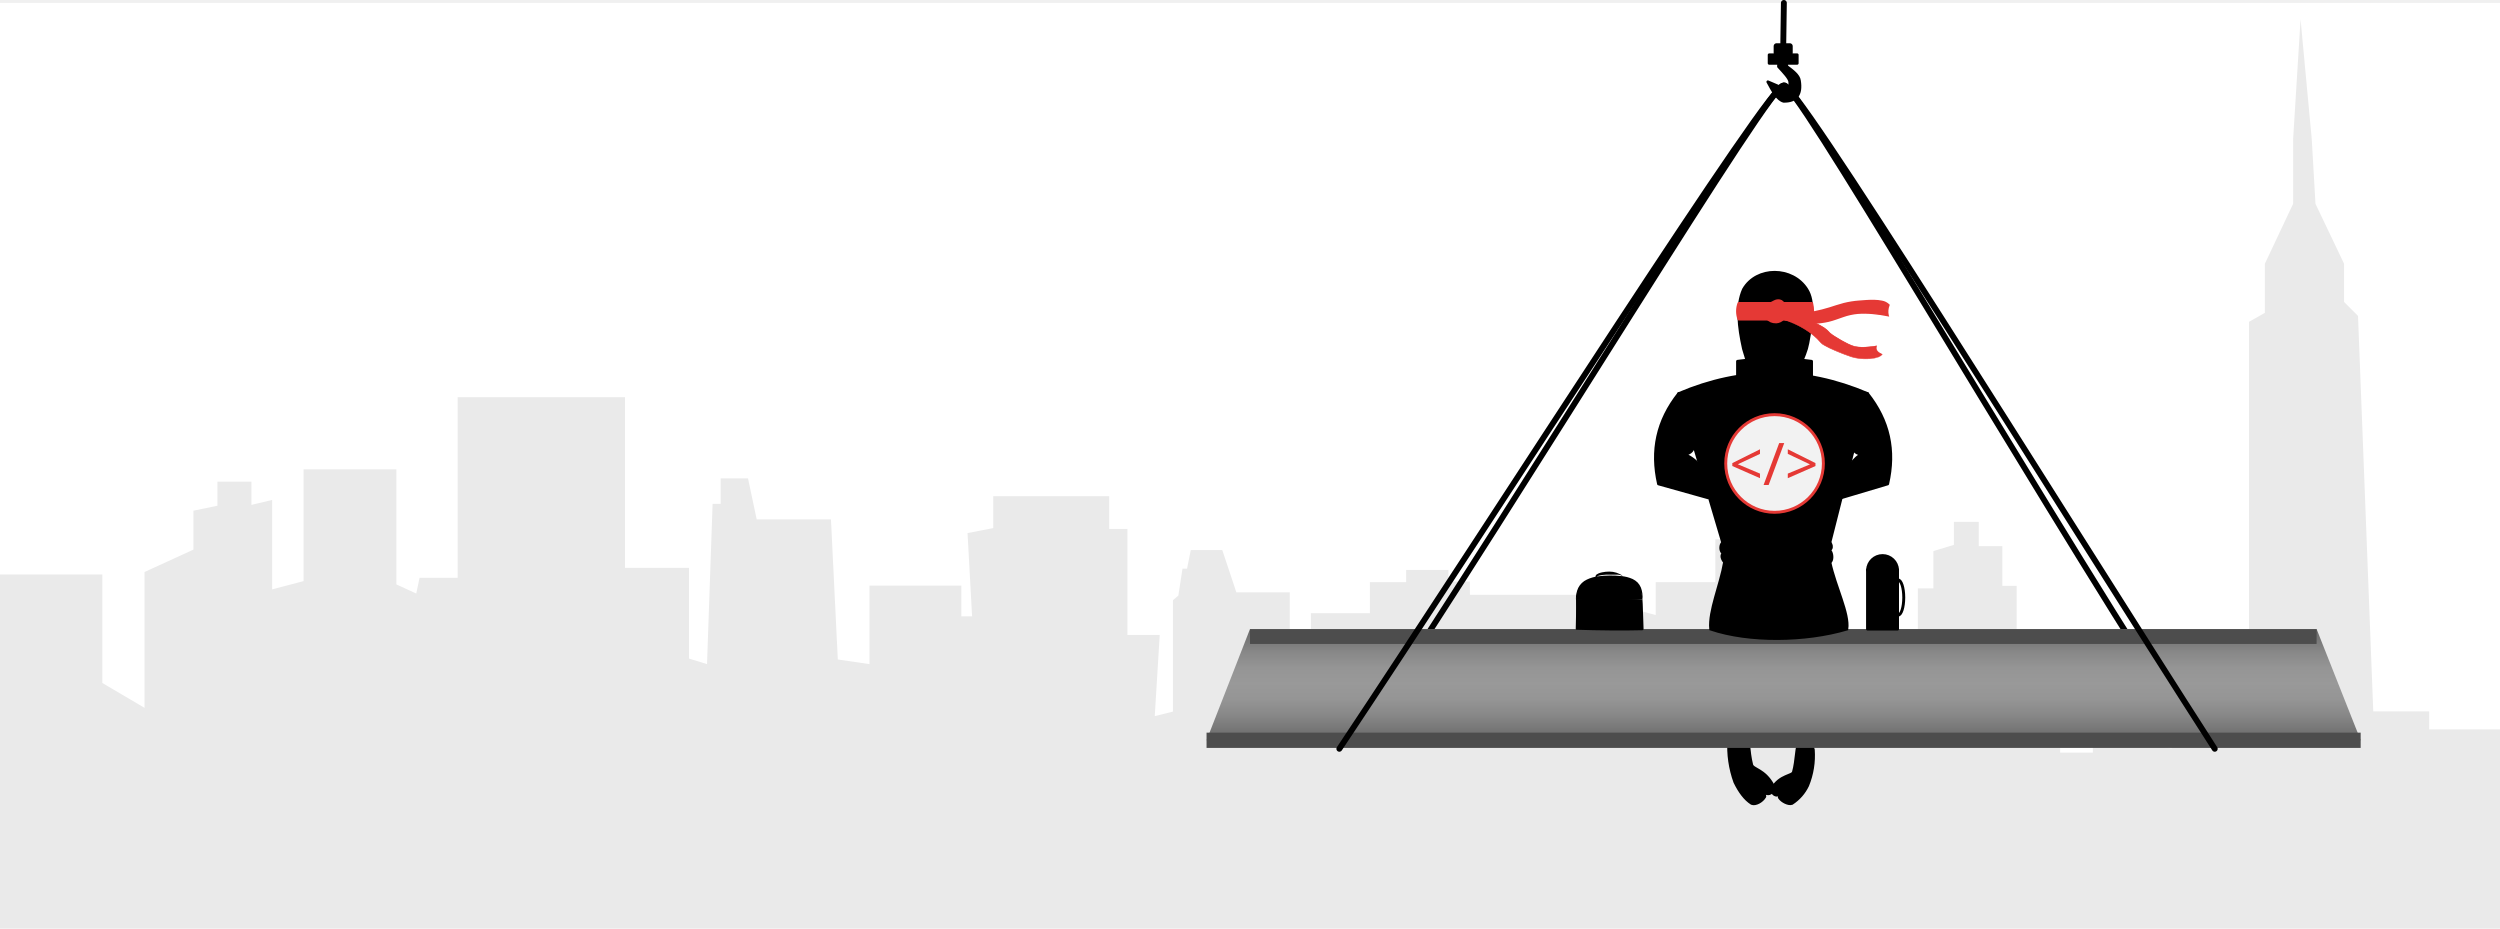
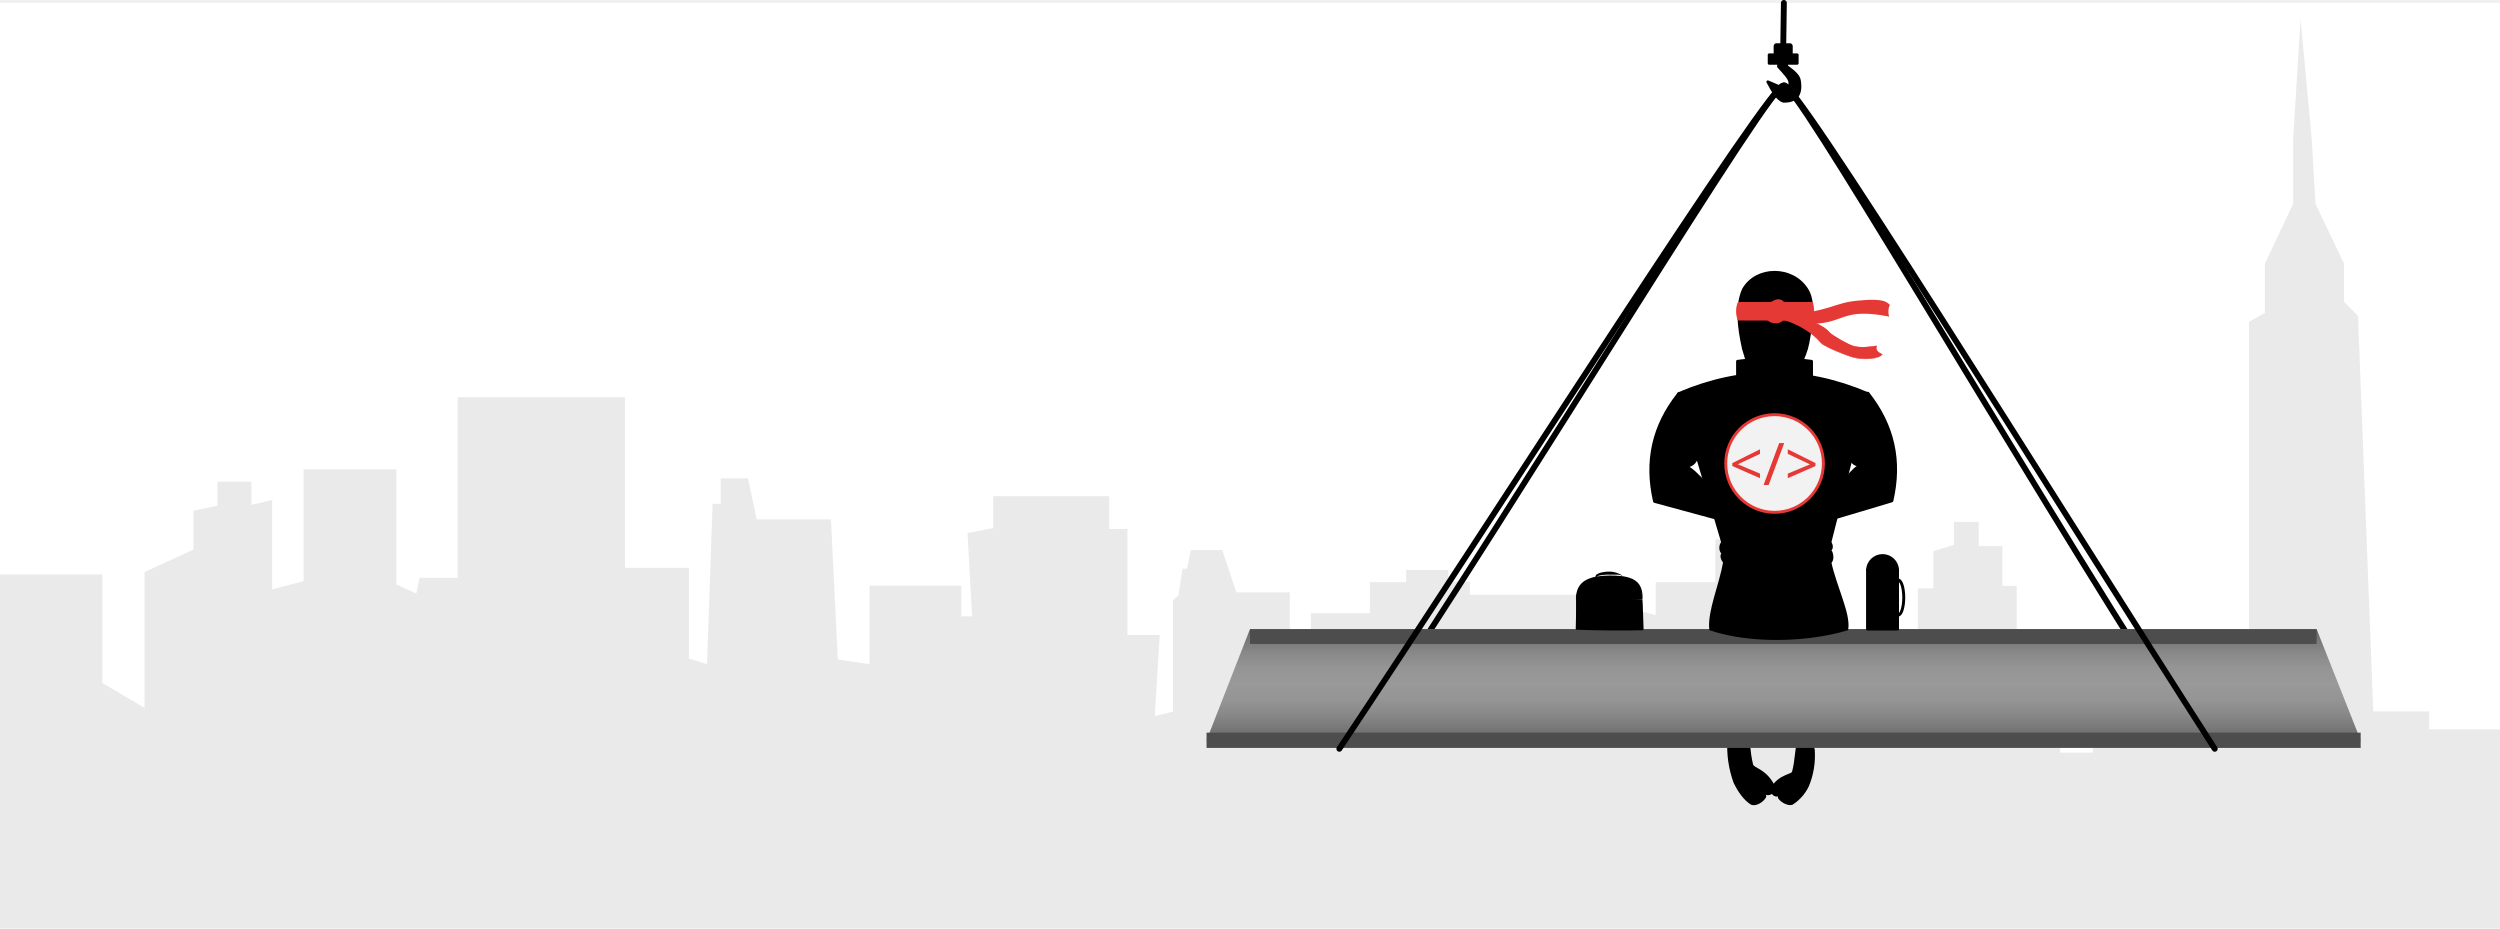
<svg xmlns="http://www.w3.org/2000/svg" viewBox="0 0 851 316">
  <defs>
-     <style>.cls-1{fill:#fff;}.cls-2{fill:#eaeaea;}.cls-3,.cls-4,.cls-9{fill:none;}.cls-11,.cls-12,.cls-13,.cls-20,.cls-3,.cls-4,.cls-5,.cls-6,.cls-7{stroke:#000;}.cls-12,.cls-16,.cls-17,.cls-19,.cls-20,.cls-3,.cls-4,.cls-5,.cls-6,.cls-7{stroke-linecap:round;}.cls-11,.cls-12,.cls-16,.cls-17,.cls-19,.cls-20,.cls-3,.cls-4,.cls-5,.cls-6,.cls-7{stroke-linejoin:round;}.cls-20,.cls-3{stroke-width:2px;}.cls-5{stroke-width:1.41px;}.cls-6{stroke-width:1.26px;}.cls-8{fill:url(#linear-gradient);}.cls-10,.cls-9{stroke:#4d4d4d;}.cls-10,.cls-13,.cls-14,.cls-9{stroke-miterlimit:10;}.cls-9{stroke-width:5px;}.cls-10{stroke-width:5.2px;fill:url(#linear-gradient-2);}.cls-12{stroke-width:0.97px;}.cls-14{fill:#f2f2f2;}.cls-14,.cls-16,.cls-17,.cls-19{stroke:#e53935;}.cls-15{font-size:20px;font-family:PeachyKeenJF, PeachyKeenJF;}.cls-15,.cls-16,.cls-17,.cls-18,.cls-19{fill:#e53935;}.cls-17{stroke-width:1.2px;}.cls-19{stroke-width:1.28px;}</style>
+     <style>.cls-1{fill:#fff;}.cls-2{fill:#eaeaea;}.cls-3,.cls-4,.cls-9{fill:none;}.cls-11,.cls-12,.cls-13,.cls-14,.cls-21,.cls-3,.cls-4,.cls-5,.cls-6,.cls-7{stroke:#000;}.cls-13,.cls-17,.cls-18,.cls-20,.cls-21,.cls-3,.cls-4,.cls-5,.cls-6,.cls-7{stroke-linecap:round;}.cls-11,.cls-12,.cls-13,.cls-17,.cls-18,.cls-20,.cls-21,.cls-3,.cls-4,.cls-5,.cls-6,.cls-7{stroke-linejoin:round;}.cls-21,.cls-3{stroke-width:2px;}.cls-5{stroke-width:1.41px;}.cls-6{stroke-width:1.26px;}.cls-8{fill:url(#linear-gradient);}.cls-10,.cls-9{stroke:#4d4d4d;}.cls-10,.cls-14,.cls-15,.cls-9{stroke-miterlimit:10;}.cls-9{stroke-width:5px;}.cls-10{stroke-width:5.2px;fill:url(#linear-gradient-2);}.cls-12{stroke-width:1.19px;}.cls-13{stroke-width:0.97px;}.cls-15{fill:#f2f2f2;}.cls-15,.cls-17,.cls-18,.cls-20{stroke:#e53935;}.cls-16{font-size:20px;font-family:PeachyKeenJF, PeachyKeenJF;}.cls-16,.cls-17,.cls-18,.cls-19,.cls-20{fill:#e53935;}.cls-18{stroke-width:1.2px;}.cls-20{stroke-width:1.28px;}</style>
    <linearGradient id="linear-gradient" x1="607.14" y1="251.99" x2="607.14" y2="214.13" gradientUnits="userSpaceOnUse">
      <stop offset="0" stop-color="#666" />
      <stop offset="0.08" stop-color="#747474" />
      <stop offset="0.23" stop-color="#888" />
      <stop offset="0.37" stop-color="#959595" />
      <stop offset="0.51" stop-color="#999" />
      <stop offset="0.65" stop-color="#959595" />
      <stop offset="0.79" stop-color="#888" />
      <stop offset="0.93" stop-color="#747474" />
      <stop offset="1" stop-color="#666" />
    </linearGradient>
    <linearGradient id="linear-gradient-2" x1="607.14" y1="251.99" x2="607.14" y2="251.99" gradientUnits="userSpaceOnUse">
      <stop offset="0" stop-color="#666" />
      <stop offset="0.03" stop-color="#707070" />
      <stop offset="0.1" stop-color="#828282" />
      <stop offset="0.18" stop-color="#8f8f8f" />
      <stop offset="0.29" stop-color="#979797" />
      <stop offset="0.51" stop-color="#999" />
      <stop offset="0.73" stop-color="#979797" />
      <stop offset="0.83" stop-color="#909090" />
      <stop offset="0.91" stop-color="#838383" />
      <stop offset="0.97" stop-color="#717171" />
      <stop offset="1" stop-color="#666" />
    </linearGradient>
  </defs>
  <g id="Layer_3" data-name="Layer 3">
    <rect class="cls-1" y="1" width="851" height="315" />
    <polygon class="cls-2" points="0 195.55 34.83 195.55 34.83 232.49 49.2 240.95 49.2 194.71 65.84 187.09 65.84 173.84 74.02 172.15 74.02 163.97 85.58 163.97 85.58 171.87 92.63 170.18 92.63 200.63 103.34 197.81 103.34 159.75 134.93 159.75 134.93 198.94 141.69 202.04 142.82 196.68 155.79 196.68 155.79 135.21 212.75 135.21 212.75 193.3 234.54 193.3 234.54 224.18 240.67 226.07 242.57 171.51 245.32 171.51 245.32 162.84 254.62 162.84 257.58 176.8 282.86 176.8 285.19 224.49 295.97 226.07 295.97 199.33 327.23 199.33 327.23 209.79 330.9 209.79 329.35 181.46 338.09 179.76 338.09 168.9 377.57 168.9 377.57 180.04 383.77 180.04 383.77 216.14 394.77 216.14 393.08 243.77 399.28 242.22 399.28 204.29 401.11 202.75 402.52 193.58 404.07 193.58 405.34 187.24 416.06 187.24 420.85 201.62 439.04 201.62 439.04 217.41 446.23 217.41 446.23 208.73 466.31 208.73 466.31 198.16 478.65 198.16 478.65 194 493.04 194 493.04 197.95 500.36 197.95 500.36 202.46 542.66 202.46 542.66 236.44 548.58 236.44 548.58 219.52 558.95 219.52 558.95 208.1 563.6 209.37 563.6 198.16 583.9 198.16 583.9 183.57 612.24 183.57 612.24 200.49 615.62 200.49 615.62 239.82 631.91 239.82 631.91 245.96 652.84 245.96 652.84 200.28 658.13 200.28 658.13 187.59 665.11 185.47 665.11 177.65 673.57 177.65 673.57 185.9 681.6 185.9 681.6 199.43 686.47 199.43 686.47 216.35 701.27 216.35 701.27 256.18 712.41 256.18 712.41 249.69 726.51 249.69 729.75 252.94 739.2 254.77 739.2 245.46 765.56 245.46 765.56 109.55 770.96 106.49 770.96 89.78 780.58 69.37 780.58 47.38 783.11 6.56 786.92 47.38 788.19 69.37 797.92 89.78 797.92 102.78 802.67 107.54 807.86 242.15 826.89 242.15 826.89 248.29 851 248.29 851 316 0 316 0 195.55" />
  </g>
  <g id="Layer_1" data-name="Layer 1">
    <path class="cls-3" d="M607.14,28.3c1.32-6.4,78.69,127.4,133.73,213.08" transform="translate(0 1)" />
    <path class="cls-3" d="M607.14,28.3C605.09,23.4,517.64,168,464.95,247" transform="translate(0 1)" />
    <path d="M552.3,195.24a.71.71,0,0,1-.37.5,4.37,4.37,0,0,1-.54.3,8.91,8.91,0,0,1-1.15.46,6.15,6.15,0,0,1-2.42.28,21.51,21.51,0,0,1-2.4-.43c-.4-.08-.79-.16-1.19-.27a4.45,4.45,0,0,1-.6-.21.82.82,0,0,1-.52-.63,1,1,0,0,1,.46-.74,3,3,0,0,1,.59-.32,6.32,6.32,0,0,1,1.21-.36,11.54,11.54,0,0,1,2.45-.25,7.86,7.86,0,0,1,2.42.38,9.78,9.78,0,0,1,1.15.47,4.29,4.29,0,0,1,.54.3A.71.71,0,0,1,552.3,195.24Zm-.1,0c-.07-.35-.54-.48-.9-.55a6.15,6.15,0,0,0-1.17-.08l-2.32,0c-.77,0-1.54,0-2.3.11a10.71,10.71,0,0,0-1.1.19,3.71,3.71,0,0,0-.5.15,1.48,1.48,0,0,0-.26.15s.05.16.19.26a2,2,0,0,0,.49.26,4.66,4.66,0,0,0,1.13.27,11.76,11.76,0,0,0,2.35-.08,22.68,22.68,0,0,1,2.32-.07,6.59,6.59,0,0,0,1.17-.08C551.66,195.72,552.13,195.59,552.2,195.24Z" transform="translate(0 1)" />
    <ellipse class="cls-4" cx="646.13" cy="203.4" rx="1.91" ry="5.97" />
    <path class="cls-5" d="M588.72,250.8a35.33,35.33,0,0,0,2.05,14.38c1.56,3.19,3.38,5.69,5.6,7.1,1.1.47,3.28-.64,4.16-2.19l-.85-3.61,1.76,2.44c1.18.38,2.24-.88,2-2.31-3-5.69-7-5.38-7.39-7.28-1.16-4.51-1-10.21-1.94-10.78C591.21,245.73,589.56,247,588.72,250.8Z" transform="translate(0 1)" />
    <path class="cls-6" d="M617.11,254.27a26.78,26.78,0,0,1-1.93,12.08,14.71,14.71,0,0,1-5.26,6c-1,.39-3.28-.64-4.1-1.95l2.7-2.82-3.35,1.9c-1,.29-1.89-.66-1.92-1.9,2.81-4.78,7-4.16,7.38-5.76,1.09-3.79,1-9.35,1.92-9.83C615.29,249.58,616.31,251.06,617.11,254.27Z" transform="translate(0 1)" />
    <path class="cls-7" d="M601.79,26.87c1.65,3.13,3.33,6.06,5.36,6.58,4.24.06,6.13-2.16,5.35-7-.22-1.78-2.27-3.3-4.29-4.82L608,20.23h-2.51l-.06,1.43c1.84,2,3.74,4,3.83,5.18.22,1.59-.43,2.4-2.1,2.32Z" transform="translate(0 1)" />
    <line class="cls-3" x1="607" y1="16.87" x2="607.23" y2="1" />
    <polygon class="cls-8" points="803.57 251.99 410.71 251.99 425.5 214.13 788.57 214.13 803.57 251.99" />
    <line class="cls-9" x1="425.5" y1="216.7" x2="788.57" y2="216.7" />
    <line class="cls-10" x1="410.71" y1="251.99" x2="803.57" y2="251.99" />
    <path class="cls-11" d="M586.43,183.71h36.43L635.71,133q-32.14-13.71-64.29,0Z" transform="translate(0 1)" />
-     <path class="cls-11" d="M564.57,163.71l16.84,4.72-2.77-10.94q-3.05-3.24-5.65-3.79c2-.25,3.18-.89,3.65-3.08L571.43,133C564.14,142.22,562,152.34,564.57,163.71Z" transform="translate(0 1)" />
-     <path class="cls-11" d="M642.55,163.71l-15.82,4.72,2.77-10.94c2-2.16,2.89-3.42,4.62-3.79-2-.25-3.18-.89-3.65-3.08L635.69,133C643,142.22,645.15,152.34,642.55,163.71Z" transform="translate(0 1)" />
-     <path class="cls-12" d="M622.86,190.33H587.07c-.95-.84-2.15-3.85,2-3.31-3.64,2-3.91-2.41-2.62-3.31h36.43c.45.38,1.68,3-2.19,2.91C623.59,184.09,624.33,189.93,622.86,190.33Z" transform="translate(0 1)" />
-     <path class="cls-13" d="M587.07,190.33c-1.39,7.93-5.33,16.65-4.75,22.8,13.11,4.43,32.3,4.14,46.34,0,.78-5.3-3.92-14.16-5.8-22.8Z" transform="translate(0 1)" />
+     <path class="cls-12" d="M643.91,169.4,625.17,175l3.29-13c2.41-2.56,3.43-4.06,5.48-4.49-2.39-.29-3.77-1.06-4.33-3.65l6.18-20.9C644.42,143.93,647,155.92,643.91,169.4Z" transform="translate(0 1)" />
+     <path class="cls-12" d="M563.29,169.59l20.62,5.6-3.39-11.45c-2.41-2.56-5.2-5.58-7.25-6,2.39-.29,3.77-1.06,4.33-3.65l-6.18-20.9C562.78,144.12,560.21,156.11,563.29,169.59Z" transform="translate(0 1)" />
+     <path class="cls-13" d="M622.86,190.33H587.07c-.95-.84-2.15-3.85,2-3.31-3.64,2-3.91-2.41-2.62-3.31h36.43c.45.38,1.68,3-2.19,2.91C623.59,184.09,624.33,189.93,622.86,190.33Z" transform="translate(0 1)" />
+     <path class="cls-14" d="M587.07,190.33c-1.39,7.93-5.33,16.65-4.75,22.8,13.11,4.43,32.3,4.14,46.34,0,.78-5.3-3.92-14.16-5.8-22.8Z" transform="translate(0 1)" />
    <path class="cls-11" d="M616.64,127.12a149.66,149.66,0,0,0-25.17,0V122a92.27,92.27,0,0,1,25.17,0Z" transform="translate(0 1)" />
    <path class="cls-7" d="M593.49,117.71c-1.68-7.59-2.45-14.67,0-20.18,4.45-7.79,16.69-7.72,21.53,0,2.65,4.09,1.7,11,.37,18.18a20.12,20.12,0,0,1-1.1,3.83l-.85,2.12a92.3,92.3,0,0,0-18.76,0Z" transform="translate(0 1)" />
-     <circle class="cls-14" cx="604.06" cy="157.77" r="16.62" />
-     <text class="cls-15" transform="translate(588.68 165.09)">&lt;/&gt;</text>
-     <path class="cls-16" d="M616.7,107.61H591.92a8,8,0,0,1,0-5.32H616.7A11.31,11.31,0,0,1,616.7,107.61Z" transform="translate(0 1)" />
-     <path class="cls-17" d="M607.77,105a3.35,3.35,0,0,1-3.14,3.47c-2.8,0-3.23-1.71-3.23-3.47s1-2.39,2.66-3.18C606.48,100.58,607.67,102.89,607.77,105Z" transform="translate(0 1)" />
-     <path class="cls-18" d="M602.51,105.73c-.25.85,8.18,3.93,17.81,2.7,5.37-.68,7.71-2.88,13.72-2.87a53.9,53.9,0,0,1,8.67.83,6.42,6.42,0,0,1,.16-3.56c-1.78-1.85-6.64-1.24-9.24-1-6.4.49-8.16,1.95-13.69,3.21C610.25,107.2,602.73,105,602.51,105.73Z" transform="translate(0 1)" />
-     <path class="cls-18" d="M602.57,105.75c0,.14.21.3.37.4a5.08,5.08,0,0,0,.56.3,10.62,10.62,0,0,0,1.19.47,20.18,20.18,0,0,0,2.48.65,35.41,35.41,0,0,0,5.08.6,44.32,44.32,0,0,0,10.11-.62c1.65-.33,3.27-.85,4.95-1.31a22.9,22.9,0,0,1,5.14-.85,58.64,58.64,0,0,1,10.32.72l-.31.37a4.54,4.54,0,0,1-.26-1.92,8.77,8.77,0,0,1,.31-1.87l.09.39a4.07,4.07,0,0,0-2.1-.9A13.05,13.05,0,0,0,638,102c-1.67,0-3.38.23-5.08.39a30.47,30.47,0,0,0-5,.91c-1.63.42-3.23,1-4.91,1.49a36,36,0,0,1-10.29,1.5,50.88,50.88,0,0,1-5.18-.27l-2.57-.27-1.28-.12-.64,0C602.92,105.63,602.64,105.64,602.57,105.75Zm-.12,0c.07-.16.22-.16.32-.19l.33,0,.65,0,1.29.09c.86.05,1.71.12,2.57.13a45.73,45.73,0,0,0,5.12-.17c1.7-.17,3.38-.4,5-.72s3.3-.75,4.92-1.25,3.25-1.07,4.95-1.51a31.22,31.22,0,0,1,5.18-.83c1.72-.12,3.43-.3,5.2-.25a14,14,0,0,1,2.65.28,4.71,4.71,0,0,1,2.49,1.26l.16.17-.07.22a5.63,5.63,0,0,0-.27,3.34l.15.47-.46-.1a44.59,44.59,0,0,0-5.07-.75,28.07,28.07,0,0,0-5.12-.08,20.36,20.36,0,0,0-5,1.1c-1.61.54-3.23,1.19-4.94,1.6a28.64,28.64,0,0,1-10.4.39,37.29,37.29,0,0,1-5.09-1.05c-.83-.25-1.66-.49-2.46-.8-.4-.16-.81-.31-1.19-.5a5.22,5.22,0,0,1-.57-.32C602.71,106.12,602.46,106,602.46,105.71Z" transform="translate(0 1)" />
-     <path class="cls-18" d="M602.12,106.29c.32-.65,16,.29,20.76,6,.54.65,6.18,4.12,8.44,4.62,2.94.65,7.5-.22,7.5-.22-.89,2,1.91,2.92,1.91,2.92-.93,1.63-6.71,2.11-10.69.76-3.14-1.06-9.21-3.5-10.24-4.72C613.17,107.89,601.84,106.86,602.12,106.29Z" transform="translate(0 1)" />
-     <path class="cls-18" d="M602.11,106.28a2.76,2.76,0,0,1,1.22-.19c.41,0,.82,0,1.23,0,.82,0,1.64.09,2.46.18q2.46.25,4.88.75a24.7,24.7,0,0,1,9.18,3.53,9.57,9.57,0,0,1,1.84,1.67,12.91,12.91,0,0,0,2,1.42,44.39,44.39,0,0,0,4.29,2.4,10.53,10.53,0,0,0,2.29.86,12.8,12.8,0,0,0,2.44.23,28.21,28.21,0,0,0,4.89-.47.07.07,0,0,1,.07.09,1.72,1.72,0,0,0-.15.93,1.66,1.66,0,0,0,.41.85,3.93,3.93,0,0,0,1.62,1h0a.08.08,0,0,1,0,.1v0a3.83,3.83,0,0,1-2.36,1.27,14.24,14.24,0,0,1-2.67.33,17.18,17.18,0,0,1-5.34-.62c-1.71-.55-3.37-1.2-5-1.88a36,36,0,0,1-4.84-2.34,3.93,3.93,0,0,1-1-.89q-.44-.5-.91-1a21.68,21.68,0,0,0-2-1.76,29.06,29.06,0,0,0-4.5-2.85,35.49,35.49,0,0,0-4.93-2.06c-.85-.28-1.7-.54-2.56-.78l-1.29-.36-.64-.19-.32-.11C602.27,106.44,602.11,106.43,602.11,106.28Zm0,0c.07.16.37.2.56.27l.65.18,1.3.33c.86.23,1.72.47,2.58.74a37.09,37.09,0,0,1,5,2,24.69,24.69,0,0,1,4.58,2.82,22,22,0,0,1,2,1.79q.48.48.92,1a3.59,3.59,0,0,0,1,.84,35.78,35.78,0,0,0,4.8,2.32c1.65.68,3.32,1.33,5,1.87a17.62,17.62,0,0,0,5.26.66,14,14,0,0,0,2.64-.29,3.69,3.69,0,0,0,2.26-1.17l0,.12a4.08,4.08,0,0,1-1.68-1.09,1.8,1.8,0,0,1-.43-.92,1.86,1.86,0,0,1,.17-1l.07.09a29.5,29.5,0,0,1-4.92.44,12.91,12.91,0,0,1-2.46-.2,10.58,10.58,0,0,1-2.32-.85,44.53,44.53,0,0,1-4.32-2.38,12.8,12.8,0,0,1-2-1.45,9.42,9.42,0,0,0-1.82-1.61,18.91,18.91,0,0,0-4.39-2.15,37.45,37.45,0,0,0-4.72-1.37,47.87,47.87,0,0,0-4.85-.83c-.82-.1-1.63-.17-2.45-.22-.41,0-.82,0-1.23,0A3,3,0,0,0,602.13,106.29Z" transform="translate(0 1)" />
+     <circle class="cls-15" cx="604.06" cy="157.77" r="16.62" />
+     <text class="cls-16" transform="translate(588.68 165.09)">&lt;/&gt;</text>
+     <path class="cls-17" d="M616.7,107.61H591.92a8,8,0,0,1,0-5.32H616.7A11.31,11.31,0,0,1,616.7,107.61Z" transform="translate(0 1)" />
+     <path class="cls-18" d="M607.77,105a3.35,3.35,0,0,1-3.14,3.47c-2.8,0-3.23-1.71-3.23-3.47s1-2.39,2.66-3.18C606.48,100.58,607.67,102.89,607.77,105Z" transform="translate(0 1)" />
+     <path class="cls-19" d="M602.51,105.73c-.25.85,8.18,3.93,17.81,2.7,5.37-.68,7.71-2.88,13.72-2.87a53.9,53.9,0,0,1,8.67.83,6.42,6.42,0,0,1,.16-3.56c-1.78-1.85-6.64-1.24-9.24-1-6.4.49-8.16,1.95-13.69,3.21C610.25,107.2,602.73,105,602.51,105.73Z" transform="translate(0 1)" />
+     <path class="cls-19" d="M602.57,105.75c0,.14.21.3.37.4a5.08,5.08,0,0,0,.56.3,10.62,10.62,0,0,0,1.19.47,20.18,20.18,0,0,0,2.48.65,35.41,35.41,0,0,0,5.08.6,44.32,44.32,0,0,0,10.11-.62c1.65-.33,3.27-.85,4.95-1.31a22.9,22.9,0,0,1,5.14-.85,58.64,58.64,0,0,1,10.32.72l-.31.37a4.54,4.54,0,0,1-.26-1.92,8.77,8.77,0,0,1,.31-1.87l.09.39a4.07,4.07,0,0,0-2.1-.9A13.05,13.05,0,0,0,638,102c-1.67,0-3.38.23-5.08.39a30.47,30.47,0,0,0-5,.91c-1.63.42-3.23,1-4.91,1.49a36,36,0,0,1-10.29,1.5,50.88,50.88,0,0,1-5.18-.27l-2.57-.27-1.28-.12-.64,0C602.92,105.63,602.64,105.64,602.57,105.75Zm-.12,0c.07-.16.22-.16.32-.19l.33,0,.65,0,1.29.09c.86.05,1.71.12,2.57.13a45.73,45.73,0,0,0,5.12-.17c1.7-.17,3.38-.4,5-.72s3.3-.75,4.92-1.25,3.25-1.07,4.95-1.51a31.22,31.22,0,0,1,5.18-.83c1.72-.12,3.43-.3,5.2-.25a14,14,0,0,1,2.65.28,4.71,4.71,0,0,1,2.49,1.26l.16.17-.07.22a5.63,5.63,0,0,0-.27,3.34l.15.47-.46-.1a44.59,44.59,0,0,0-5.07-.75,28.07,28.07,0,0,0-5.12-.08,20.36,20.36,0,0,0-5,1.1c-1.61.54-3.23,1.19-4.94,1.6a28.64,28.64,0,0,1-10.4.39,37.29,37.29,0,0,1-5.09-1.05c-.83-.25-1.66-.49-2.46-.8-.4-.16-.81-.31-1.19-.5a5.22,5.22,0,0,1-.57-.32C602.71,106.12,602.46,106,602.46,105.71Z" transform="translate(0 1)" />
+     <path class="cls-19" d="M602.12,106.29c.32-.65,16,.29,20.76,6,.54.65,6.18,4.12,8.44,4.62,2.94.65,7.5-.22,7.5-.22-.89,2,1.91,2.92,1.91,2.92-.93,1.63-6.71,2.11-10.69.76-3.14-1.06-9.21-3.5-10.24-4.72C613.17,107.89,601.84,106.86,602.12,106.29Z" transform="translate(0 1)" />
+     <path class="cls-19" d="M602.11,106.28a2.76,2.76,0,0,1,1.22-.19c.41,0,.82,0,1.23,0,.82,0,1.64.09,2.46.18q2.46.25,4.88.75a24.7,24.7,0,0,1,9.18,3.53,9.57,9.57,0,0,1,1.84,1.67,12.91,12.91,0,0,0,2,1.42,44.39,44.39,0,0,0,4.29,2.4,10.53,10.53,0,0,0,2.29.86,12.8,12.8,0,0,0,2.44.23,28.21,28.21,0,0,0,4.89-.47.07.07,0,0,1,.07.09,1.72,1.72,0,0,0-.15.93,1.66,1.66,0,0,0,.41.85,3.93,3.93,0,0,0,1.62,1h0a.08.08,0,0,1,0,.1v0a3.83,3.83,0,0,1-2.36,1.27,14.24,14.24,0,0,1-2.67.33,17.18,17.18,0,0,1-5.34-.62c-1.71-.55-3.37-1.2-5-1.88a36,36,0,0,1-4.84-2.34,3.93,3.93,0,0,1-1-.89q-.44-.5-.91-1a21.68,21.68,0,0,0-2-1.76,29.06,29.06,0,0,0-4.5-2.85,35.49,35.49,0,0,0-4.93-2.06c-.85-.28-1.7-.54-2.56-.78l-1.29-.36-.64-.19-.32-.11C602.27,106.44,602.11,106.43,602.11,106.28Zm0,0c.07.16.37.2.56.27l.65.18,1.3.33c.86.23,1.72.47,2.58.74a37.09,37.09,0,0,1,5,2,24.69,24.69,0,0,1,4.58,2.82,22,22,0,0,1,2,1.79q.48.48.92,1a3.59,3.59,0,0,0,1,.84,35.78,35.78,0,0,0,4.8,2.32c1.65.68,3.32,1.33,5,1.87a17.62,17.62,0,0,0,5.26.66,14,14,0,0,0,2.64-.29,3.69,3.69,0,0,0,2.26-1.17l0,.12a4.08,4.08,0,0,1-1.68-1.09,1.8,1.8,0,0,1-.43-.92,1.86,1.86,0,0,1,.17-1l.07.09a29.5,29.5,0,0,1-4.92.44,12.91,12.91,0,0,1-2.46-.2,10.58,10.58,0,0,1-2.32-.85,44.53,44.53,0,0,1-4.32-2.38,12.8,12.8,0,0,1-2-1.45,9.42,9.42,0,0,0-1.82-1.61,18.91,18.91,0,0,0-4.39-2.15,37.45,37.45,0,0,0-4.72-1.37,47.87,47.87,0,0,0-4.85-.83c-.82-.1-1.63-.17-2.45-.22-.41,0-.82,0-1.23,0A3,3,0,0,0,602.13,106.29Z" transform="translate(0 1)" />
    <rect x="536.6" y="204.01" width="22.43" height="10.12" />
    <path d="M559,203c-2,.09-3.87.17-5.75.22s-3.74.1-5.59.13-3.68,0-5.52,0l-5.53-.19.2-.2c0,1.69-.07,3.37,0,5.06s.06,3.37.11,5.06l-.27-.27c3.74-.15,7.48-.19,11.21-.23s7.48,0,11.21.07l-.44.44c0-1.63.09-3.27.17-4.95Zm.07-.07.23,5c.08,1.7.14,3.43.17,5.17a.43.43,0,0,1-.42.43h0c-3.74.1-7.48.12-11.21.07s-7.48-.09-11.21-.23h0a.27.27,0,0,1-.25-.27c.05-1.69.1-3.37.11-5.06s0-3.37,0-5.06a.2.2,0,0,1,.19-.2h0l5.68-.19c1.9,0,3.81-.05,5.7,0s3.78.06,5.62.13S557.29,202.88,559.07,203Z" transform="translate(0 1)" />
    <path d="M559,203H536.6c0-6.51,5.49-7.52,11.22-7.52C554.17,195.49,559,196.12,559,203Z" transform="translate(0 1)" />
    <path d="M559.07,203c-1.76.12-3.59.19-5.44.26s-3.74.11-5.64.12-3.83-.07-5.73-.14-3.78-.14-5.66-.11a.16.16,0,0,1-.16-.16h0a8.73,8.73,0,0,1,.8-3.88,6.21,6.21,0,0,1,2.9-2.79,12.4,12.4,0,0,1,3.85-1.12,29.24,29.24,0,0,1,3.94-.27,31.84,31.84,0,0,1,3.94.19,11.91,11.91,0,0,1,3.89,1,6.34,6.34,0,0,1,1.69,1.19,5.77,5.77,0,0,1,1.11,1.72A8.5,8.5,0,0,1,559.07,203ZM559,203a10.29,10.29,0,0,0-.94-3.64A5.13,5.13,0,0,0,555.4,197c-2.29-.92-4.91-.87-7.47-.93a19,19,0,0,0-7.45,1,5.77,5.77,0,0,0-2.79,2.32,7.18,7.18,0,0,0-.93,3.63l-.16-.16c1.86,0,3.72,0,5.56-.11s3.65-.16,5.49-.14,3.69.05,5.58.12S557,202.86,559,203Z" transform="translate(0 1)" />
    <rect class="cls-7" x="635.71" y="193.96" width="10.21" height="20.17" />
    <path class="cls-7" d="M640.82,193l-5.1.06V193a5.11,5.11,0,0,1,10.21,0Z" transform="translate(0 1)" />
-     <path class="cls-19" d="M606,101.77c-1.08,2.07-4.46,3.13-3.86,5.84l.08-1.75c.12,1.82,2.42.44,4.88-.3" transform="translate(0 1)" />
+     <path class="cls-20" d="M606,101.77c-1.08,2.07-4.46,3.13-3.86,5.84l.08-1.75c.12,1.82,2.42.44,4.88-.3" transform="translate(0 1)" />
    <path class="cls-3" d="M607.14,28.3c1.32-6.4,91.72,139.9,146.76,225.59" transform="translate(0 1)" />
    <path class="cls-3" d="M607.14,28.3c-2.06-4.9-98.54,146.61-151.23,225.59" transform="translate(0 1)" />
-     <rect class="cls-20" x="604.75" y="15.72" width="4.49" height="2.31" />
+     <rect class="cls-21" x="604.75" y="15.72" width="4.49" height="2.31" />
    <rect class="cls-11" x="602.24" y="18.68" width="9.51" height="2.85" />
  </g>
</svg>
